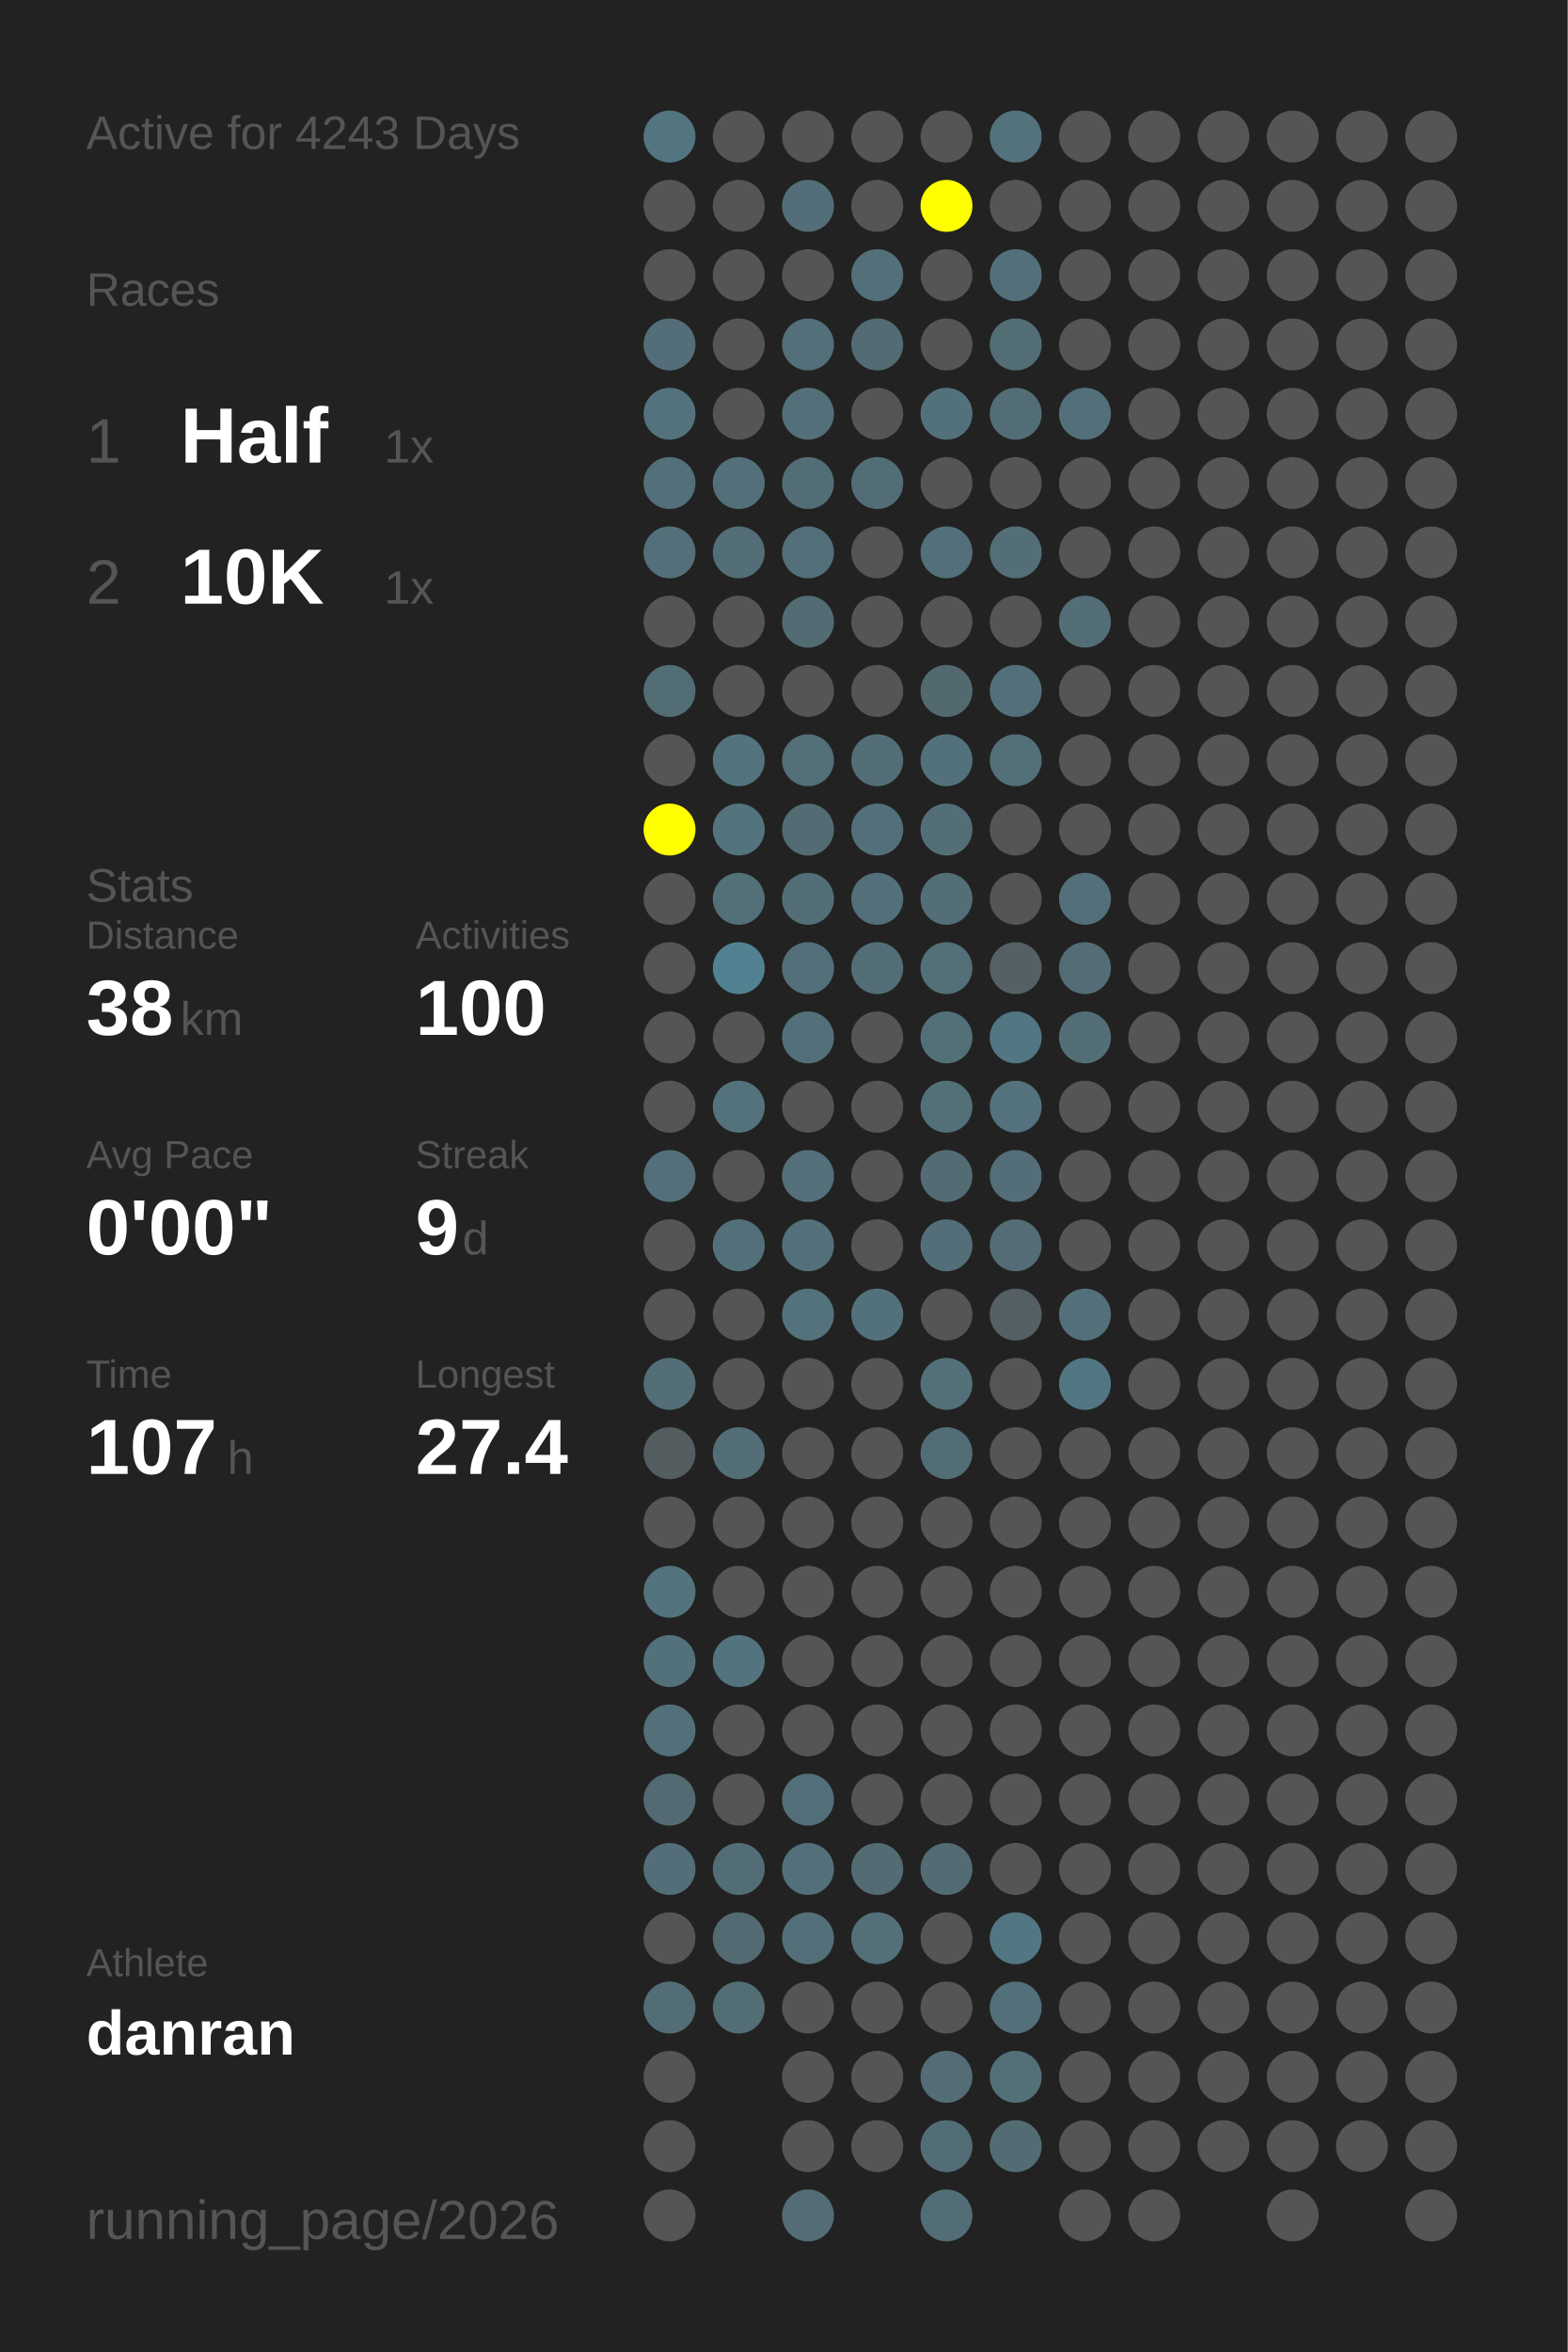
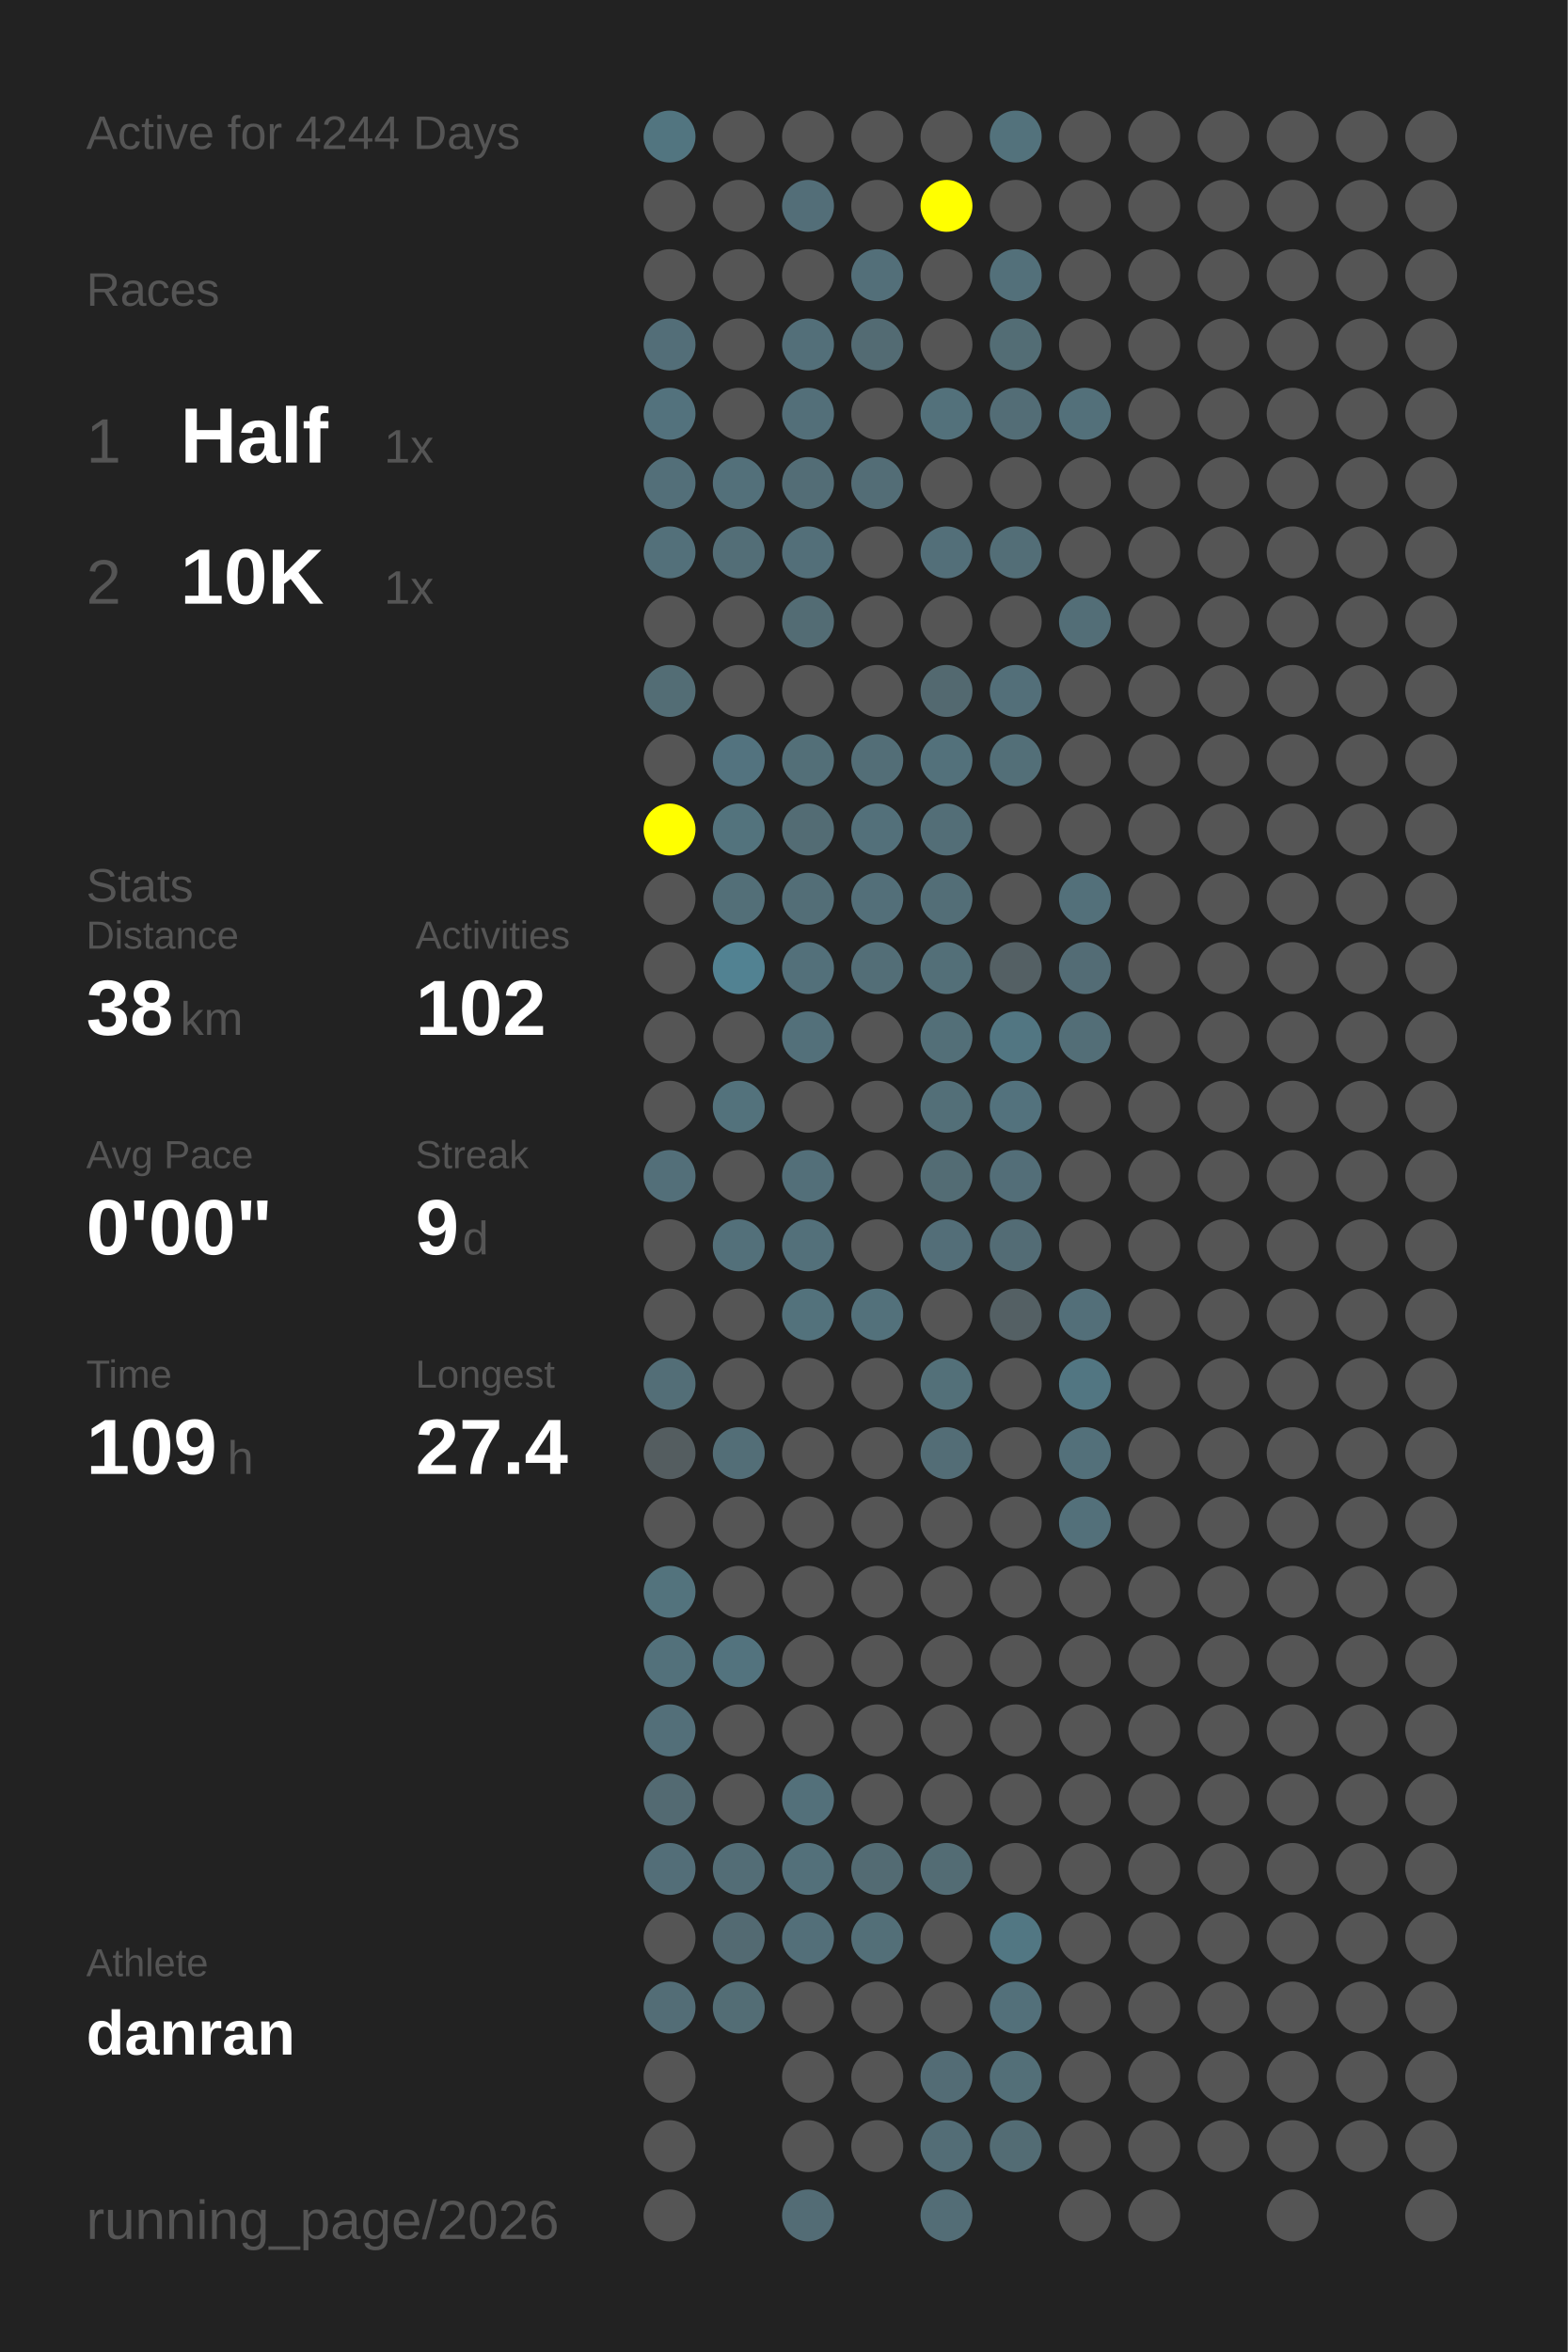
<svg xmlns="http://www.w3.org/2000/svg" baseProfile="full" height="300mm" version="1.1" viewBox="0,0,200,300" width="200mm">
  <defs />
  <rect fill="#222222" height="300" width="200" x="0" y="0" />
-   <text fill="#555555" style="font-size:6px; font-family:Arial;" x="11" y="19">Active for 4243 Days</text>
+   <text fill="#555555" style="font-size:6px; font-family:Arial;" x="11" y="19">Active for 4244 Days</text>
  <text fill="#555555" style="font-size:6px; font-family:Arial;" x="11" y="39">Races</text>
  <text fill="#555555" style="font-size:8px; font-family:Arial;" x="11" y="59">1</text>
  <text fill="#FFFFFF" style="font-size:10px; font-family:Arial; font-weight:bold;" x="23" y="59">Half</text>
  <text fill="#555555" style="font-size:6px; font-family:Arial;" x="49" y="59">1x</text>
  <text fill="#555555" style="font-size:8px; font-family:Arial;" x="11" y="77">2</text>
  <text fill="#FFFFFF" style="font-size:10px; font-family:Arial; font-weight:bold;" x="23" y="77">10K</text>
  <text fill="#555555" style="font-size:6px; font-family:Arial;" x="49" y="77">1x</text>
  <text fill="#555555" style="font-size:6px; font-family:Arial;" x="11" y="115">Stats</text>
  <text fill="#555555" style="font-size:5px; font-family:Arial;" x="11" y="121">Distance</text>
  <text fill="#FFFFFF" style="font-size:10px; font-family:Arial; font-weight:bold;" x="11" y="132">38</text>
  <text fill="#555555" style="font-size:6px; font-family:Arial;" x="23" y="132">km</text>
  <text fill="#555555" style="font-size:5px; font-family:Arial;" x="53" y="121">Activities</text>
-   <text fill="#FFFFFF" style="font-size:10px; font-family:Arial; font-weight:bold;" x="53" y="132">100</text>
+   <text fill="#FFFFFF" style="font-size:10px; font-family:Arial; font-weight:bold;" x="53" y="132">102</text>
  <text fill="#555555" style="font-size:5px; font-family:Arial;" x="11" y="149">Avg Pace</text>
  <text fill="#FFFFFF" style="font-size:10px; font-family:Arial; font-weight:bold;" x="11" y="160">0'00"</text>
  <text fill="#555555" style="font-size:5px; font-family:Arial;" x="53" y="149">Streak</text>
  <text fill="#FFFFFF" style="font-size:10px; font-family:Arial; font-weight:bold;" x="53" y="160">9</text>
  <text fill="#555555" style="font-size:6px; font-family:Arial;" x="59" y="160">d</text>
  <text fill="#555555" style="font-size:5px; font-family:Arial;" x="11" y="177">Time</text>
-   <text fill="#FFFFFF" style="font-size:10px; font-family:Arial; font-weight:bold;" x="11" y="188">107</text>
+   <text fill="#FFFFFF" style="font-size:10px; font-family:Arial; font-weight:bold;" x="11" y="188">109</text>
  <text fill="#555555" style="font-size:6px; font-family:Arial;" x="29" y="188">h</text>
  <text fill="#555555" style="font-size:5px; font-family:Arial;" x="53" y="177">Longest</text>
  <text fill="#FFFFFF" style="font-size:10px; font-family:Arial; font-weight:bold;" x="53" y="188">27.4</text>
  <text fill="#555555" style="font-size:5px; font-family:Arial;" x="11" y="252.065">Athlete</text>
  <text fill="#FFFFFF" style="font-size:8px; font-family:Arial; font-weight:bold;" x="11" y="262.065">danran</text>
  <text fill="#555555" style="font-size:7px; font-family:Arial;" x="11" y="285.581">running_page/2026</text>
  <circle cx="85.417" cy="17.419" fill="#527580" r="3.312" />
  <circle cx="85.417" cy="26.258" fill="#555555" r="3.312" />
  <circle cx="85.417" cy="35.097" fill="#555555" r="3.312" />
  <circle cx="85.417" cy="43.935" fill="#536e78" r="3.312" />
  <circle cx="85.417" cy="52.774" fill="#53727d" r="3.312" />
  <circle cx="85.417" cy="61.613" fill="#536f79" r="3.312" />
  <circle cx="85.417" cy="70.452" fill="#53707a" r="3.312" />
  <circle cx="85.417" cy="79.29" fill="#555555" r="3.312" />
  <circle cx="85.417" cy="88.129" fill="#536d75" r="3.312" />
  <circle cx="85.417" cy="96.968" fill="#555555" r="3.312" />
  <circle cx="85.417" cy="105.806" fill="#FFFF00" r="3.312" />
  <circle cx="85.417" cy="114.645" fill="#555555" r="3.312" />
  <circle cx="85.417" cy="123.484" fill="#555555" r="3.312" />
  <circle cx="85.417" cy="132.323" fill="#555555" r="3.312" />
  <circle cx="85.417" cy="141.161" fill="#555555" r="3.312" />
  <circle cx="85.417" cy="150" fill="#536f79" r="3.312" />
  <circle cx="85.417" cy="158.839" fill="#555555" r="3.312" />
  <circle cx="85.417" cy="167.677" fill="#555555" r="3.312" />
  <circle cx="85.417" cy="176.516" fill="#536e77" r="3.312" />
  <circle cx="85.417" cy="185.355" fill="#545d60" r="3.312" />
  <circle cx="85.417" cy="194.194" fill="#555555" r="3.312" />
  <circle cx="85.417" cy="203.032" fill="#53737d" r="3.312" />
  <circle cx="85.417" cy="211.871" fill="#53717b" r="3.312" />
  <circle cx="85.417" cy="220.71" fill="#536f79" r="3.312" />
  <circle cx="85.417" cy="229.548" fill="#536a72" r="3.312" />
  <circle cx="85.417" cy="238.387" fill="#536e78" r="3.312" />
  <circle cx="85.417" cy="247.226" fill="#555555" r="3.312" />
  <circle cx="85.417" cy="256.065" fill="#536d76" r="3.312" />
  <circle cx="85.417" cy="264.903" fill="#555555" r="3.312" />
  <circle cx="85.417" cy="273.742" fill="#555555" r="3.312" />
  <circle cx="85.417" cy="282.581" fill="#555555" r="3.312" />
  <circle cx="94.25" cy="17.419" fill="#555555" r="3.312" />
  <circle cx="94.25" cy="26.258" fill="#555555" r="3.312" />
  <circle cx="94.25" cy="35.097" fill="#555555" r="3.312" />
  <circle cx="94.25" cy="43.935" fill="#555555" r="3.312" />
  <circle cx="94.25" cy="52.774" fill="#555555" r="3.312" />
  <circle cx="94.25" cy="61.613" fill="#53707a" r="3.312" />
  <circle cx="94.25" cy="70.452" fill="#536e77" r="3.312" />
  <circle cx="94.25" cy="79.29" fill="#555555" r="3.312" />
  <circle cx="94.25" cy="88.129" fill="#555555" r="3.312" />
  <circle cx="94.25" cy="96.968" fill="#53737f" r="3.312" />
  <circle cx="94.25" cy="105.806" fill="#53737d" r="3.312" />
  <circle cx="94.25" cy="114.645" fill="#536f78" r="3.312" />
  <circle cx="94.25" cy="123.484" fill="#528292" r="3.312" />
  <circle cx="94.25" cy="132.323" fill="#555555" r="3.312" />
  <circle cx="94.25" cy="141.161" fill="#53727c" r="3.312" />
  <circle cx="94.25" cy="150" fill="#555555" r="3.312" />
  <circle cx="94.25" cy="158.839" fill="#53707a" r="3.312" />
  <circle cx="94.25" cy="167.677" fill="#555555" r="3.312" />
  <circle cx="94.25" cy="176.516" fill="#555555" r="3.312" />
  <circle cx="94.25" cy="185.355" fill="#536e77" r="3.312" />
  <circle cx="94.25" cy="194.194" fill="#555555" r="3.312" />
  <circle cx="94.25" cy="203.032" fill="#555555" r="3.312" />
  <circle cx="94.25" cy="211.871" fill="#53737e" r="3.312" />
  <circle cx="94.25" cy="220.71" fill="#555555" r="3.312" />
  <circle cx="94.25" cy="229.548" fill="#555555" r="3.312" />
  <circle cx="94.25" cy="238.387" fill="#536d76" r="3.312" />
  <circle cx="94.25" cy="247.226" fill="#536a72" r="3.312" />
  <circle cx="94.25" cy="256.065" fill="#536d75" r="3.312" />
  <circle cx="103.083" cy="17.419" fill="#555555" r="3.312" />
  <circle cx="103.083" cy="26.258" fill="#536e78" r="3.312" />
  <circle cx="103.083" cy="35.097" fill="#555555" r="3.312" />
  <circle cx="103.083" cy="43.935" fill="#536f79" r="3.312" />
  <circle cx="103.083" cy="52.774" fill="#536f79" r="3.312" />
  <circle cx="103.083" cy="61.613" fill="#536d76" r="3.312" />
  <circle cx="103.083" cy="70.452" fill="#536f79" r="3.312" />
  <circle cx="103.083" cy="79.29" fill="#536c74" r="3.312" />
  <circle cx="103.083" cy="88.129" fill="#555555" r="3.312" />
  <circle cx="103.083" cy="96.968" fill="#536f78" r="3.312" />
  <circle cx="103.083" cy="105.806" fill="#536c74" r="3.312" />
  <circle cx="103.083" cy="114.645" fill="#536e77" r="3.312" />
  <circle cx="103.083" cy="123.484" fill="#53707a" r="3.312" />
  <circle cx="103.083" cy="132.323" fill="#53707a" r="3.312" />
  <circle cx="103.083" cy="141.161" fill="#555555" r="3.312" />
  <circle cx="103.083" cy="150" fill="#536f79" r="3.312" />
  <circle cx="103.083" cy="158.839" fill="#53707a" r="3.312" />
  <circle cx="103.083" cy="167.677" fill="#53727c" r="3.312" />
  <circle cx="103.083" cy="176.516" fill="#555555" r="3.312" />
  <circle cx="103.083" cy="185.355" fill="#555555" r="3.312" />
  <circle cx="103.083" cy="194.194" fill="#555555" r="3.312" />
  <circle cx="103.083" cy="203.032" fill="#555555" r="3.312" />
  <circle cx="103.083" cy="211.871" fill="#555555" r="3.312" />
  <circle cx="103.083" cy="220.71" fill="#555555" r="3.312" />
  <circle cx="103.083" cy="229.548" fill="#53707a" r="3.312" />
  <circle cx="103.083" cy="238.387" fill="#53707a" r="3.312" />
  <circle cx="103.083" cy="247.226" fill="#536f79" r="3.312" />
  <circle cx="103.083" cy="256.065" fill="#555555" r="3.312" />
  <circle cx="103.083" cy="264.903" fill="#555555" r="3.312" />
  <circle cx="103.083" cy="273.742" fill="#555555" r="3.312" />
  <circle cx="103.083" cy="282.581" fill="#536c75" r="3.312" />
  <circle cx="111.917" cy="17.419" fill="#555555" r="3.312" />
  <circle cx="111.917" cy="26.258" fill="#555555" r="3.312" />
  <circle cx="111.917" cy="35.097" fill="#536f79" r="3.312" />
  <circle cx="111.917" cy="43.935" fill="#536b73" r="3.312" />
  <circle cx="111.917" cy="52.774" fill="#555555" r="3.312" />
  <circle cx="111.917" cy="61.613" fill="#536d76" r="3.312" />
  <circle cx="111.917" cy="70.452" fill="#555555" r="3.312" />
  <circle cx="111.917" cy="79.29" fill="#555555" r="3.312" />
  <circle cx="111.917" cy="88.129" fill="#555555" r="3.312" />
  <circle cx="111.917" cy="96.968" fill="#536e77" r="3.312" />
  <circle cx="111.917" cy="105.806" fill="#53707a" r="3.312" />
  <circle cx="111.917" cy="114.645" fill="#536f79" r="3.312" />
  <circle cx="111.917" cy="123.484" fill="#536e77" r="3.312" />
  <circle cx="111.917" cy="132.323" fill="#555555" r="3.312" />
  <circle cx="111.917" cy="141.161" fill="#555555" r="3.312" />
  <circle cx="111.917" cy="150" fill="#555555" r="3.312" />
  <circle cx="111.917" cy="158.839" fill="#555555" r="3.312" />
  <circle cx="111.917" cy="167.677" fill="#53717b" r="3.312" />
  <circle cx="111.917" cy="176.516" fill="#555555" r="3.312" />
  <circle cx="111.917" cy="185.355" fill="#555555" r="3.312" />
  <circle cx="111.917" cy="194.194" fill="#555555" r="3.312" />
  <circle cx="111.917" cy="203.032" fill="#555555" r="3.312" />
  <circle cx="111.917" cy="211.871" fill="#555555" r="3.312" />
  <circle cx="111.917" cy="220.71" fill="#555555" r="3.312" />
  <circle cx="111.917" cy="229.548" fill="#555555" r="3.312" />
  <circle cx="111.917" cy="238.387" fill="#536b73" r="3.312" />
  <circle cx="111.917" cy="247.226" fill="#536f78" r="3.312" />
  <circle cx="111.917" cy="256.065" fill="#555555" r="3.312" />
  <circle cx="111.917" cy="264.903" fill="#555555" r="3.312" />
  <circle cx="111.917" cy="273.742" fill="#555555" r="3.312" />
  <circle cx="120.75" cy="17.419" fill="#555555" r="3.312" />
  <circle cx="120.75" cy="26.258" fill="#FFFF00" r="3.312" />
  <circle cx="120.75" cy="35.097" fill="#555555" r="3.312" />
  <circle cx="120.75" cy="43.935" fill="#555555" r="3.312" />
  <circle cx="120.75" cy="52.774" fill="#53717b" r="3.312" />
  <circle cx="120.75" cy="61.613" fill="#555555" r="3.312" />
  <circle cx="120.75" cy="70.452" fill="#536f79" r="3.312" />
  <circle cx="120.75" cy="79.29" fill="#555555" r="3.312" />
  <circle cx="120.75" cy="88.129" fill="#536970" r="3.312" />
  <circle cx="120.75" cy="96.968" fill="#53717b" r="3.312" />
  <circle cx="120.75" cy="105.806" fill="#536e77" r="3.312" />
  <circle cx="120.75" cy="114.645" fill="#536e77" r="3.312" />
  <circle cx="120.75" cy="123.484" fill="#536f78" r="3.312" />
  <circle cx="120.75" cy="132.323" fill="#536f78" r="3.312" />
  <circle cx="120.75" cy="141.161" fill="#536f78" r="3.312" />
  <circle cx="120.75" cy="150" fill="#536c74" r="3.312" />
  <circle cx="120.75" cy="158.839" fill="#536e78" r="3.312" />
  <circle cx="120.75" cy="167.677" fill="#555555" r="3.312" />
  <circle cx="120.75" cy="176.516" fill="#537079" r="3.312" />
  <circle cx="120.75" cy="185.355" fill="#536d76" r="3.312" />
  <circle cx="120.75" cy="194.194" fill="#555555" r="3.312" />
  <circle cx="120.75" cy="203.032" fill="#555555" r="3.312" />
  <circle cx="120.75" cy="211.871" fill="#555555" r="3.312" />
  <circle cx="120.75" cy="220.71" fill="#555555" r="3.312" />
  <circle cx="120.75" cy="229.548" fill="#555555" r="3.312" />
  <circle cx="120.75" cy="238.387" fill="#536c74" r="3.312" />
  <circle cx="120.75" cy="247.226" fill="#555555" r="3.312" />
  <circle cx="120.75" cy="256.065" fill="#555555" r="3.312" />
  <circle cx="120.75" cy="264.903" fill="#536c75" r="3.312" />
  <circle cx="120.75" cy="273.742" fill="#536d76" r="3.312" />
  <circle cx="120.75" cy="282.581" fill="#536d76" r="3.312" />
  <circle cx="129.583" cy="17.419" fill="#53727c" r="3.312" />
  <circle cx="129.583" cy="26.258" fill="#555555" r="3.312" />
  <circle cx="129.583" cy="35.097" fill="#53707a" r="3.312" />
  <circle cx="129.583" cy="43.935" fill="#536d75" r="3.312" />
  <circle cx="129.583" cy="52.774" fill="#536d76" r="3.312" />
  <circle cx="129.583" cy="61.613" fill="#555555" r="3.312" />
  <circle cx="129.583" cy="70.452" fill="#536e77" r="3.312" />
  <circle cx="129.583" cy="79.29" fill="#555555" r="3.312" />
  <circle cx="129.583" cy="88.129" fill="#536f79" r="3.312" />
  <circle cx="129.583" cy="96.968" fill="#536f78" r="3.312" />
  <circle cx="129.583" cy="105.806" fill="#555555" r="3.312" />
  <circle cx="129.583" cy="114.645" fill="#555555" r="3.312" />
  <circle cx="129.583" cy="123.484" fill="#546064" r="3.312" />
  <circle cx="129.583" cy="132.323" fill="#527682" r="3.312" />
  <circle cx="129.583" cy="141.161" fill="#53727d" r="3.312" />
  <circle cx="129.583" cy="150" fill="#536e78" r="3.312" />
  <circle cx="129.583" cy="158.839" fill="#536c75" r="3.312" />
  <circle cx="129.583" cy="167.677" fill="#546064" r="3.312" />
  <circle cx="129.583" cy="176.516" fill="#555555" r="3.312" />
  <circle cx="129.583" cy="185.355" fill="#555555" r="3.312" />
  <circle cx="129.583" cy="194.194" fill="#555555" r="3.312" />
  <circle cx="129.583" cy="203.032" fill="#555555" r="3.312" />
  <circle cx="129.583" cy="211.871" fill="#555555" r="3.312" />
  <circle cx="129.583" cy="220.71" fill="#555555" r="3.312" />
  <circle cx="129.583" cy="229.548" fill="#555555" r="3.312" />
  <circle cx="129.583" cy="238.387" fill="#555555" r="3.312" />
  <circle cx="129.583" cy="247.226" fill="#527783" r="3.312" />
  <circle cx="129.583" cy="256.065" fill="#53707a" r="3.312" />
  <circle cx="129.583" cy="264.903" fill="#536f78" r="3.312" />
  <circle cx="129.583" cy="273.742" fill="#536c74" r="3.312" />
  <circle cx="138.417" cy="17.419" fill="#555555" r="3.312" />
  <circle cx="138.417" cy="26.258" fill="#555555" r="3.312" />
  <circle cx="138.417" cy="35.097" fill="#555555" r="3.312" />
  <circle cx="138.417" cy="43.935" fill="#555555" r="3.312" />
  <circle cx="138.417" cy="52.774" fill="#53707a" r="3.312" />
  <circle cx="138.417" cy="61.613" fill="#555555" r="3.312" />
  <circle cx="138.417" cy="70.452" fill="#555555" r="3.312" />
  <circle cx="138.417" cy="79.29" fill="#536e77" r="3.312" />
  <circle cx="138.417" cy="88.129" fill="#555555" r="3.312" />
  <circle cx="138.417" cy="96.968" fill="#555555" r="3.312" />
  <circle cx="138.417" cy="105.806" fill="#555555" r="3.312" />
  <circle cx="138.417" cy="114.645" fill="#53707a" r="3.312" />
  <circle cx="138.417" cy="123.484" fill="#536c75" r="3.312" />
  <circle cx="138.417" cy="132.323" fill="#536e77" r="3.312" />
  <circle cx="138.417" cy="141.161" fill="#555555" r="3.312" />
  <circle cx="138.417" cy="150" fill="#555555" r="3.312" />
  <circle cx="138.417" cy="158.839" fill="#555555" r="3.312" />
  <circle cx="138.417" cy="167.677" fill="#536f79" r="3.312" />
  <circle cx="138.417" cy="176.516" fill="#527682" r="3.312" />
-   <circle cx="138.417" cy="185.355" fill="#555555" r="3.312" />
-   <circle cx="138.417" cy="194.194" fill="#555555" r="3.312" />
+   <circle cx="138.417" cy="185.355" fill="#53707a" r="3.312" />
+   <circle cx="138.417" cy="194.194" fill="#53707a" r="3.312" />
  <circle cx="138.417" cy="203.032" fill="#555555" r="3.312" />
  <circle cx="138.417" cy="211.871" fill="#555555" r="3.312" />
  <circle cx="138.417" cy="220.71" fill="#555555" r="3.312" />
  <circle cx="138.417" cy="229.548" fill="#555555" r="3.312" />
  <circle cx="138.417" cy="238.387" fill="#555555" r="3.312" />
  <circle cx="138.417" cy="247.226" fill="#555555" r="3.312" />
  <circle cx="138.417" cy="256.065" fill="#555555" r="3.312" />
  <circle cx="138.417" cy="264.903" fill="#555555" r="3.312" />
  <circle cx="138.417" cy="273.742" fill="#555555" r="3.312" />
  <circle cx="138.417" cy="282.581" fill="#555555" r="3.312" />
  <circle cx="147.25" cy="17.419" fill="#555555" r="3.312" />
  <circle cx="147.25" cy="26.258" fill="#555555" r="3.312" />
  <circle cx="147.25" cy="35.097" fill="#555555" r="3.312" />
  <circle cx="147.25" cy="43.935" fill="#555555" r="3.312" />
  <circle cx="147.25" cy="52.774" fill="#555555" r="3.312" />
  <circle cx="147.25" cy="61.613" fill="#555555" r="3.312" />
  <circle cx="147.25" cy="70.452" fill="#555555" r="3.312" />
  <circle cx="147.25" cy="79.29" fill="#555555" r="3.312" />
  <circle cx="147.25" cy="88.129" fill="#555555" r="3.312" />
  <circle cx="147.25" cy="96.968" fill="#555555" r="3.312" />
  <circle cx="147.25" cy="105.806" fill="#555555" r="3.312" />
  <circle cx="147.25" cy="114.645" fill="#555555" r="3.312" />
  <circle cx="147.25" cy="123.484" fill="#555555" r="3.312" />
  <circle cx="147.25" cy="132.323" fill="#555555" r="3.312" />
  <circle cx="147.25" cy="141.161" fill="#555555" r="3.312" />
  <circle cx="147.25" cy="150" fill="#555555" r="3.312" />
  <circle cx="147.25" cy="158.839" fill="#555555" r="3.312" />
  <circle cx="147.25" cy="167.677" fill="#555555" r="3.312" />
  <circle cx="147.25" cy="176.516" fill="#555555" r="3.312" />
  <circle cx="147.25" cy="185.355" fill="#555555" r="3.312" />
  <circle cx="147.25" cy="194.194" fill="#555555" r="3.312" />
  <circle cx="147.25" cy="203.032" fill="#555555" r="3.312" />
  <circle cx="147.25" cy="211.871" fill="#555555" r="3.312" />
  <circle cx="147.25" cy="220.71" fill="#555555" r="3.312" />
  <circle cx="147.25" cy="229.548" fill="#555555" r="3.312" />
  <circle cx="147.25" cy="238.387" fill="#555555" r="3.312" />
  <circle cx="147.25" cy="247.226" fill="#555555" r="3.312" />
  <circle cx="147.25" cy="256.065" fill="#555555" r="3.312" />
  <circle cx="147.25" cy="264.903" fill="#555555" r="3.312" />
  <circle cx="147.25" cy="273.742" fill="#555555" r="3.312" />
  <circle cx="147.25" cy="282.581" fill="#555555" r="3.312" />
  <circle cx="156.083" cy="17.419" fill="#555555" r="3.312" />
  <circle cx="156.083" cy="26.258" fill="#555555" r="3.312" />
  <circle cx="156.083" cy="35.097" fill="#555555" r="3.312" />
  <circle cx="156.083" cy="43.935" fill="#555555" r="3.312" />
  <circle cx="156.083" cy="52.774" fill="#555555" r="3.312" />
  <circle cx="156.083" cy="61.613" fill="#555555" r="3.312" />
  <circle cx="156.083" cy="70.452" fill="#555555" r="3.312" />
  <circle cx="156.083" cy="79.29" fill="#555555" r="3.312" />
  <circle cx="156.083" cy="88.129" fill="#555555" r="3.312" />
  <circle cx="156.083" cy="96.968" fill="#555555" r="3.312" />
  <circle cx="156.083" cy="105.806" fill="#555555" r="3.312" />
  <circle cx="156.083" cy="114.645" fill="#555555" r="3.312" />
  <circle cx="156.083" cy="123.484" fill="#555555" r="3.312" />
  <circle cx="156.083" cy="132.323" fill="#555555" r="3.312" />
  <circle cx="156.083" cy="141.161" fill="#555555" r="3.312" />
  <circle cx="156.083" cy="150" fill="#555555" r="3.312" />
  <circle cx="156.083" cy="158.839" fill="#555555" r="3.312" />
  <circle cx="156.083" cy="167.677" fill="#555555" r="3.312" />
  <circle cx="156.083" cy="176.516" fill="#555555" r="3.312" />
  <circle cx="156.083" cy="185.355" fill="#555555" r="3.312" />
  <circle cx="156.083" cy="194.194" fill="#555555" r="3.312" />
  <circle cx="156.083" cy="203.032" fill="#555555" r="3.312" />
  <circle cx="156.083" cy="211.871" fill="#555555" r="3.312" />
  <circle cx="156.083" cy="220.71" fill="#555555" r="3.312" />
  <circle cx="156.083" cy="229.548" fill="#555555" r="3.312" />
  <circle cx="156.083" cy="238.387" fill="#555555" r="3.312" />
  <circle cx="156.083" cy="247.226" fill="#555555" r="3.312" />
  <circle cx="156.083" cy="256.065" fill="#555555" r="3.312" />
  <circle cx="156.083" cy="264.903" fill="#555555" r="3.312" />
  <circle cx="156.083" cy="273.742" fill="#555555" r="3.312" />
  <circle cx="164.917" cy="17.419" fill="#555555" r="3.312" />
  <circle cx="164.917" cy="26.258" fill="#555555" r="3.312" />
  <circle cx="164.917" cy="35.097" fill="#555555" r="3.312" />
  <circle cx="164.917" cy="43.935" fill="#555555" r="3.312" />
  <circle cx="164.917" cy="52.774" fill="#555555" r="3.312" />
  <circle cx="164.917" cy="61.613" fill="#555555" r="3.312" />
  <circle cx="164.917" cy="70.452" fill="#555555" r="3.312" />
  <circle cx="164.917" cy="79.29" fill="#555555" r="3.312" />
  <circle cx="164.917" cy="88.129" fill="#555555" r="3.312" />
  <circle cx="164.917" cy="96.968" fill="#555555" r="3.312" />
  <circle cx="164.917" cy="105.806" fill="#555555" r="3.312" />
  <circle cx="164.917" cy="114.645" fill="#555555" r="3.312" />
  <circle cx="164.917" cy="123.484" fill="#555555" r="3.312" />
  <circle cx="164.917" cy="132.323" fill="#555555" r="3.312" />
  <circle cx="164.917" cy="141.161" fill="#555555" r="3.312" />
  <circle cx="164.917" cy="150" fill="#555555" r="3.312" />
  <circle cx="164.917" cy="158.839" fill="#555555" r="3.312" />
  <circle cx="164.917" cy="167.677" fill="#555555" r="3.312" />
  <circle cx="164.917" cy="176.516" fill="#555555" r="3.312" />
  <circle cx="164.917" cy="185.355" fill="#555555" r="3.312" />
  <circle cx="164.917" cy="194.194" fill="#555555" r="3.312" />
  <circle cx="164.917" cy="203.032" fill="#555555" r="3.312" />
  <circle cx="164.917" cy="211.871" fill="#555555" r="3.312" />
  <circle cx="164.917" cy="220.71" fill="#555555" r="3.312" />
  <circle cx="164.917" cy="229.548" fill="#555555" r="3.312" />
  <circle cx="164.917" cy="238.387" fill="#555555" r="3.312" />
  <circle cx="164.917" cy="247.226" fill="#555555" r="3.312" />
  <circle cx="164.917" cy="256.065" fill="#555555" r="3.312" />
  <circle cx="164.917" cy="264.903" fill="#555555" r="3.312" />
  <circle cx="164.917" cy="273.742" fill="#555555" r="3.312" />
  <circle cx="164.917" cy="282.581" fill="#555555" r="3.312" />
  <circle cx="173.75" cy="17.419" fill="#555555" r="3.312" />
  <circle cx="173.75" cy="26.258" fill="#555555" r="3.312" />
  <circle cx="173.75" cy="35.097" fill="#555555" r="3.312" />
  <circle cx="173.75" cy="43.935" fill="#555555" r="3.312" />
  <circle cx="173.75" cy="52.774" fill="#555555" r="3.312" />
  <circle cx="173.75" cy="61.613" fill="#555555" r="3.312" />
  <circle cx="173.75" cy="70.452" fill="#555555" r="3.312" />
  <circle cx="173.75" cy="79.29" fill="#555555" r="3.312" />
  <circle cx="173.75" cy="88.129" fill="#555555" r="3.312" />
  <circle cx="173.75" cy="96.968" fill="#555555" r="3.312" />
  <circle cx="173.75" cy="105.806" fill="#555555" r="3.312" />
  <circle cx="173.75" cy="114.645" fill="#555555" r="3.312" />
  <circle cx="173.75" cy="123.484" fill="#555555" r="3.312" />
  <circle cx="173.75" cy="132.323" fill="#555555" r="3.312" />
  <circle cx="173.75" cy="141.161" fill="#555555" r="3.312" />
  <circle cx="173.75" cy="150" fill="#555555" r="3.312" />
  <circle cx="173.75" cy="158.839" fill="#555555" r="3.312" />
  <circle cx="173.75" cy="167.677" fill="#555555" r="3.312" />
  <circle cx="173.75" cy="176.516" fill="#555555" r="3.312" />
  <circle cx="173.75" cy="185.355" fill="#555555" r="3.312" />
  <circle cx="173.75" cy="194.194" fill="#555555" r="3.312" />
  <circle cx="173.75" cy="203.032" fill="#555555" r="3.312" />
  <circle cx="173.75" cy="211.871" fill="#555555" r="3.312" />
  <circle cx="173.75" cy="220.71" fill="#555555" r="3.312" />
  <circle cx="173.75" cy="229.548" fill="#555555" r="3.312" />
  <circle cx="173.75" cy="238.387" fill="#555555" r="3.312" />
  <circle cx="173.75" cy="247.226" fill="#555555" r="3.312" />
  <circle cx="173.75" cy="256.065" fill="#555555" r="3.312" />
  <circle cx="173.75" cy="264.903" fill="#555555" r="3.312" />
  <circle cx="173.75" cy="273.742" fill="#555555" r="3.312" />
  <circle cx="182.583" cy="17.419" fill="#555555" r="3.312" />
  <circle cx="182.583" cy="26.258" fill="#555555" r="3.312" />
  <circle cx="182.583" cy="35.097" fill="#555555" r="3.312" />
  <circle cx="182.583" cy="43.935" fill="#555555" r="3.312" />
  <circle cx="182.583" cy="52.774" fill="#555555" r="3.312" />
  <circle cx="182.583" cy="61.613" fill="#555555" r="3.312" />
  <circle cx="182.583" cy="70.452" fill="#555555" r="3.312" />
  <circle cx="182.583" cy="79.29" fill="#555555" r="3.312" />
  <circle cx="182.583" cy="88.129" fill="#555555" r="3.312" />
  <circle cx="182.583" cy="96.968" fill="#555555" r="3.312" />
  <circle cx="182.583" cy="105.806" fill="#555555" r="3.312" />
  <circle cx="182.583" cy="114.645" fill="#555555" r="3.312" />
  <circle cx="182.583" cy="123.484" fill="#555555" r="3.312" />
  <circle cx="182.583" cy="132.323" fill="#555555" r="3.312" />
  <circle cx="182.583" cy="141.161" fill="#555555" r="3.312" />
  <circle cx="182.583" cy="150" fill="#555555" r="3.312" />
  <circle cx="182.583" cy="158.839" fill="#555555" r="3.312" />
  <circle cx="182.583" cy="167.677" fill="#555555" r="3.312" />
  <circle cx="182.583" cy="176.516" fill="#555555" r="3.312" />
  <circle cx="182.583" cy="185.355" fill="#555555" r="3.312" />
  <circle cx="182.583" cy="194.194" fill="#555555" r="3.312" />
  <circle cx="182.583" cy="203.032" fill="#555555" r="3.312" />
  <circle cx="182.583" cy="211.871" fill="#555555" r="3.312" />
  <circle cx="182.583" cy="220.71" fill="#555555" r="3.312" />
  <circle cx="182.583" cy="229.548" fill="#555555" r="3.312" />
  <circle cx="182.583" cy="238.387" fill="#555555" r="3.312" />
  <circle cx="182.583" cy="247.226" fill="#555555" r="3.312" />
  <circle cx="182.583" cy="256.065" fill="#555555" r="3.312" />
  <circle cx="182.583" cy="264.903" fill="#555555" r="3.312" />
  <circle cx="182.583" cy="273.742" fill="#555555" r="3.312" />
  <circle cx="182.583" cy="282.581" fill="#555555" r="3.312" />
</svg>
